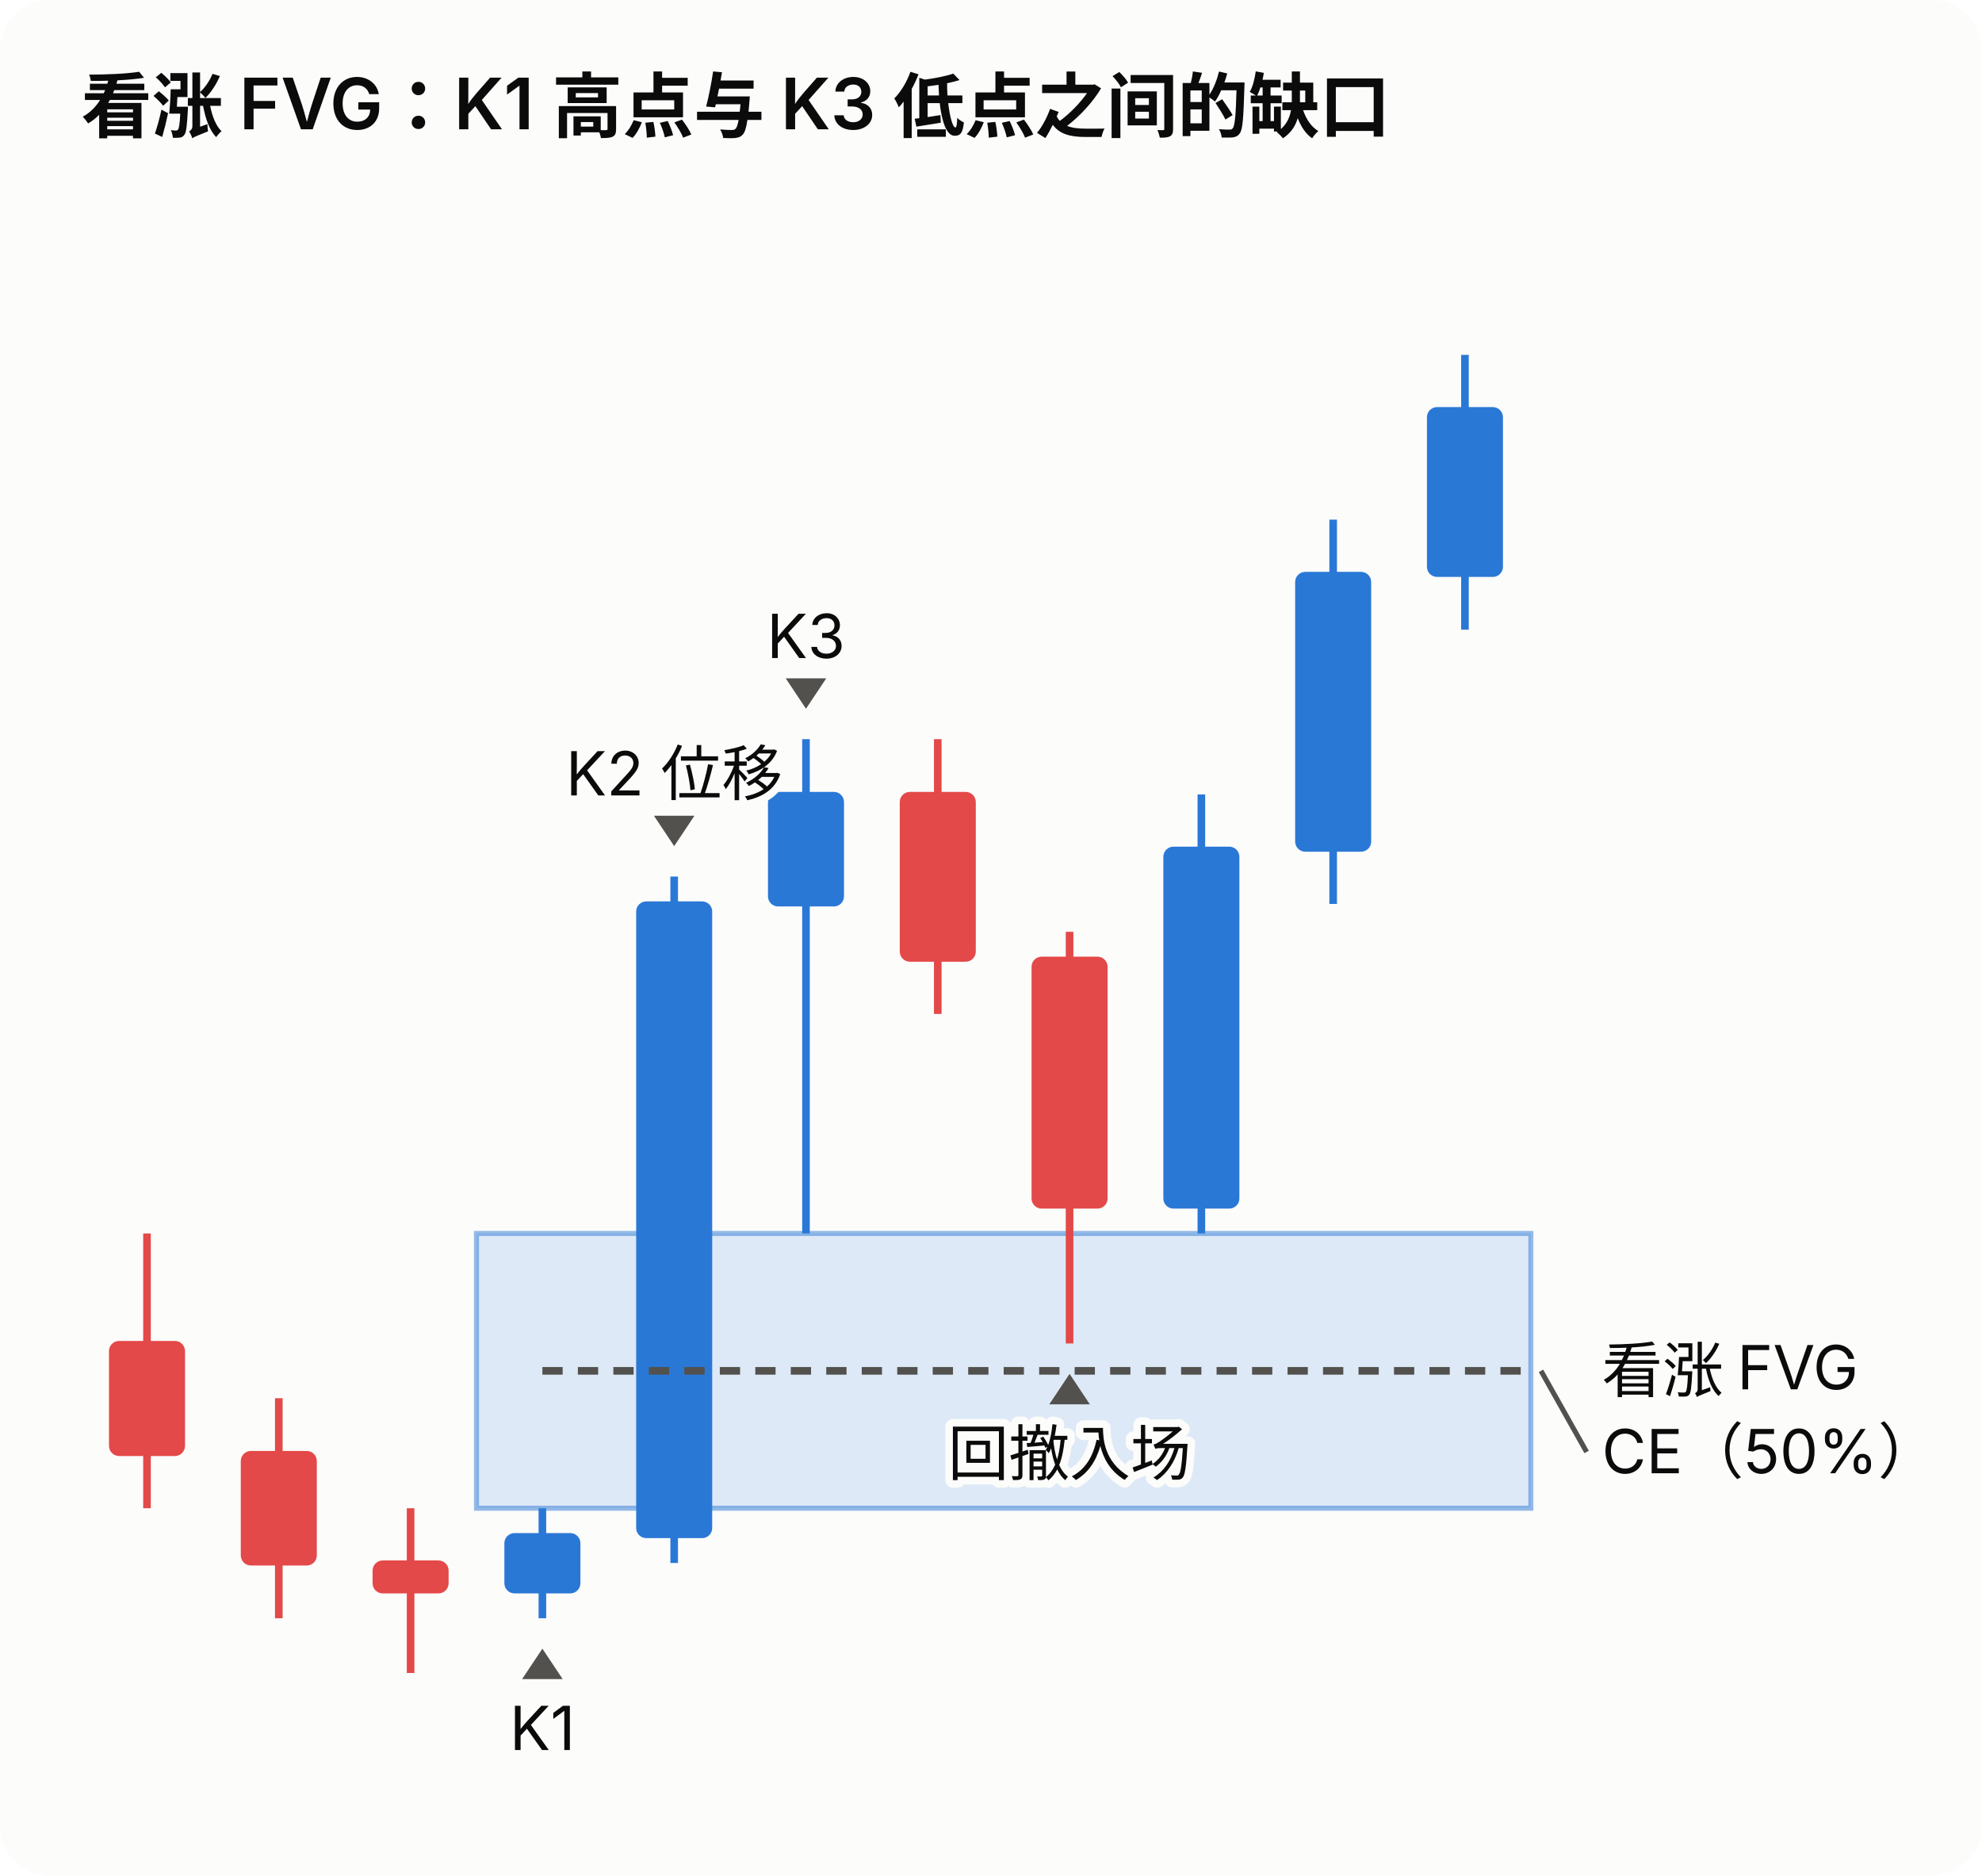
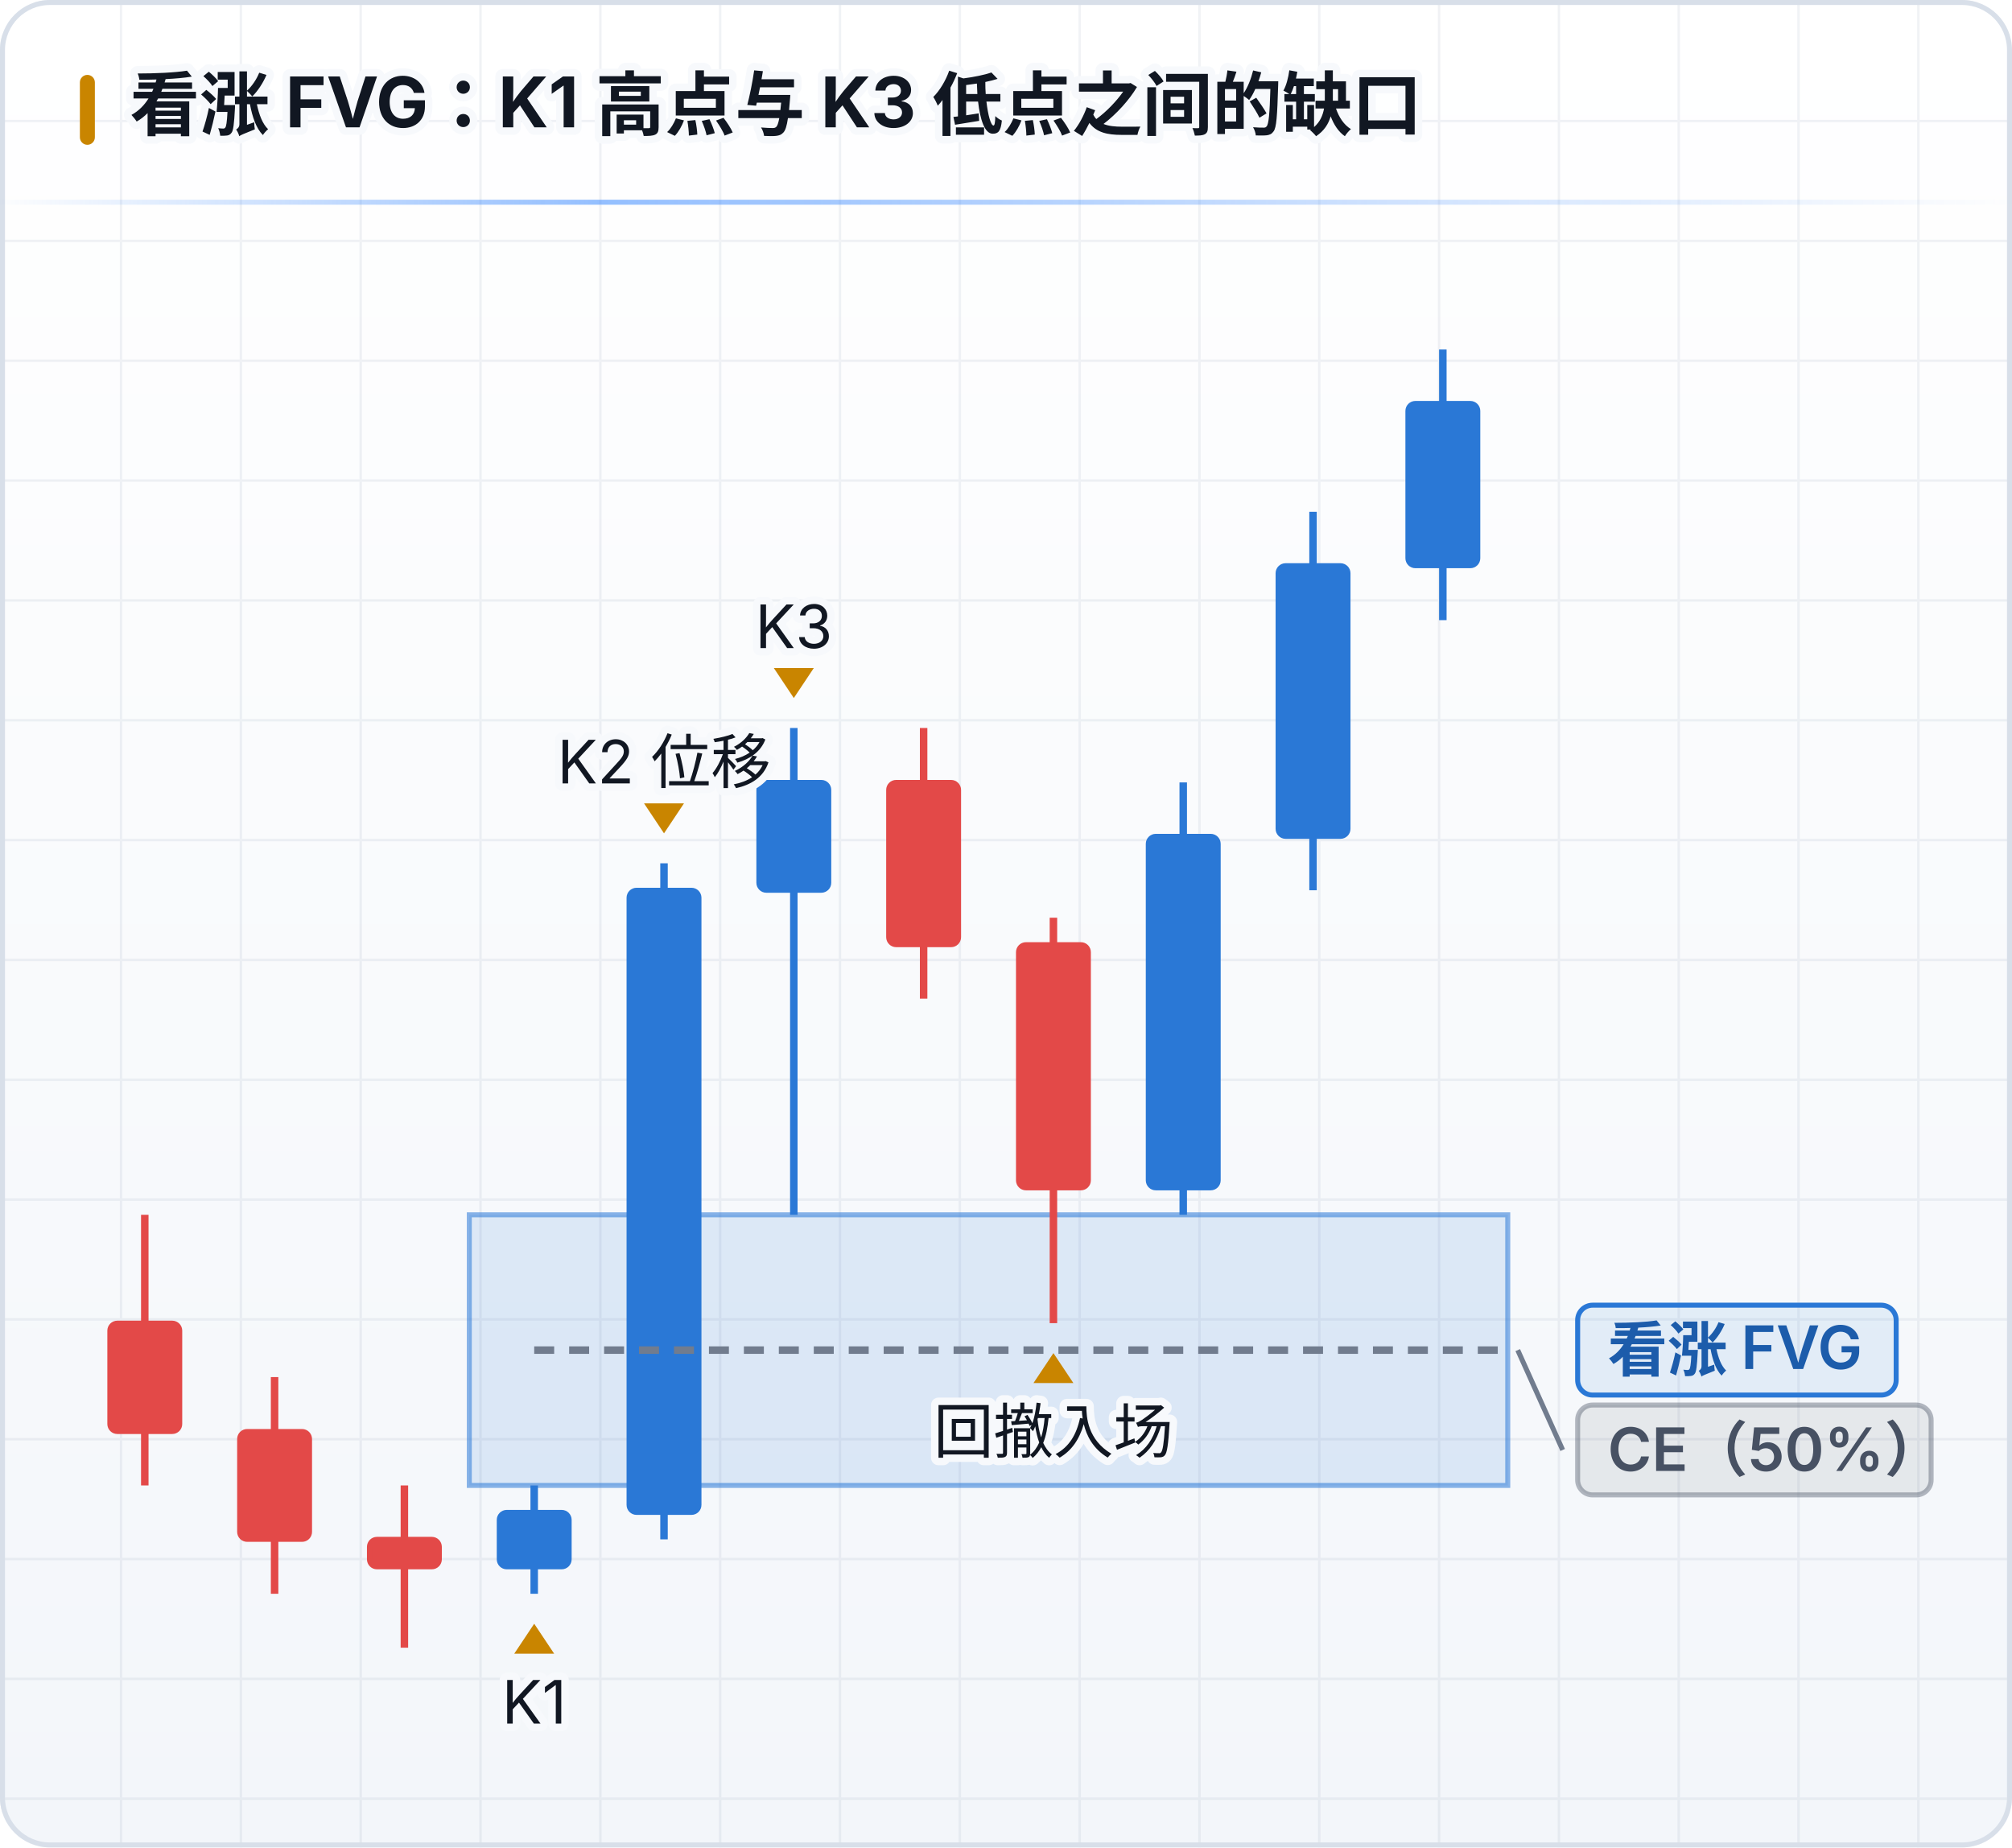
- <svg xmlns="http://www.w3.org/2000/svg" width="391" height="370" viewBox="0 0 391 370" role="img" aria-label="看涨 FVG：K1 高点与 K3 低点之间的缺口">
+ <svg xmlns="http://www.w3.org/2000/svg" width="403" height="370" viewBox="0 0 403 370" role="img" aria-label="看涨 FVG：K1 高点与 K3 低点之间的缺口">
  <style>
-   .bg { fill: #fcfcfb; }
-   .title { fill: #0b0b0b; font-weight: 600; font-size: 14px; }
-   text { font-family: -apple-system, BlinkMacSystemFont, 'PingFang SC', 'Microsoft YaHei', sans-serif; font-size: 12px; fill: #0b0b0b; paint-order: stroke; stroke: #fcfcfb; stroke-width: 3px; stroke-linejoin: round; }
-   .muted { fill: #52514e; }
+   .bg { fill: url(#bg); }
+   .bg-grid { stroke: rgba(28, 60, 110, 0.06); }
+   .frame { fill: none; stroke: #d8dfe9; }
+   .title-mark { fill: #c98500; }
+   .title { fill: #111722; font-weight: 650; font-size: 14px; }
+   text { font-family: -apple-system, BlinkMacSystemFont, 'PingFang SC', 'Microsoft YaHei', sans-serif; font-size: 12px; fill: #111722; paint-order: stroke; stroke: #f7f9fc; stroke-width: 3px; stroke-linejoin: round; }
+   .muted { fill: #475163; }
  .wick { stroke-width: 1.5; }
  .up { fill: #2a78d6; stroke: #2a78d6; }
  .down { fill: #e34948; stroke: #e34948; }
-   .z-bull { fill: rgba(42, 120, 214, 0.14); stroke: rgba(42, 120, 214, 0.5); }
-   .z-bear { fill: rgba(227, 73, 72, 0.12); stroke: rgba(227, 73, 72, 0.5); }
-   .z-neutral { fill: rgba(120, 120, 115, 0.10); stroke: none; }
-   .z-accent { fill: rgba(237, 161, 0, 0.22); stroke: rgba(201, 133, 0, 0.8); }
-   .l-neutral { stroke: #52514e; stroke-dasharray: 4 3; }
+   .z-bull { fill: rgba(42, 120, 214, 0.13); stroke: rgba(42, 120, 214, 0.55); }
+   .z-bear { fill: rgba(227, 73, 72, 0.11); stroke: rgba(227, 73, 72, 0.55); }
+   .z-neutral { fill: rgba(71, 81, 99, 0.09); stroke: rgba(71, 81, 99, 0.25); stroke-dasharray: 2 3; }
+   .z-accent { fill: rgba(212, 145, 34, 0.18); stroke: rgba(201, 133, 0, 0.75); }
+   .l-neutral { stroke: #717c8e; stroke-dasharray: 4 3; }
  .l-stop { stroke: #e34948; stroke-dasharray: 6 3; }
  .l-target { stroke: #2a78d6; stroke-dasharray: 6 3; }
-   .l-entry { stroke: #0b0b0b; }
-   .bracket { stroke: #52514e; fill: none; }
-   .grid { stroke: #ecebe7; }
-   .tick { font-size: 11px; fill: #8a8984; stroke: none; }
-   .arrow { fill: #52514e; stroke: none; }
+   .l-entry { stroke: #c98500; }
+   .bracket { stroke: #717c8e; fill: none; }
+   .grid { stroke: #e4e9f0; stroke-dasharray: 2 4; }
+   .tick { font-family: 'DIN Alternate', 'Bahnschrift', 'Roboto Condensed', sans-serif; font-size: 11px; fill: #717c8e; stroke: none; }
+   .arrow { fill: #c98500; stroke: none; }
+   .tag rect { stroke-width: 1; }
+   .tag text { stroke: none; font-weight: 600; }
+   .t-neutral rect { fill: rgba(71, 81, 99, 0.1); stroke: rgba(71, 81, 99, 0.4); }
+   .t-neutral text { fill: #475163; }
+   .t-stop rect, .t-bear rect { fill: rgba(227, 73, 72, 0.1); stroke: #e34948; }
+   .t-stop text, .t-bear text { fill: #c23a3a; }
+   .t-target rect, .t-bull rect { fill: rgba(42, 120, 214, 0.1); stroke: #2a78d6; }
+   .t-target text, .t-bull text { fill: #1c5cab; }
+   .t-entry rect, .t-accent rect { fill: rgba(212, 145, 34, 0.14); stroke: #c98500; }
+   .t-entry text, .t-accent text { fill: #8a5a0e; }
  @media (prefers-color-scheme: dark) {
-     .bg { fill: #1a1a19; }
-     .title, text { fill: #f0efec; }
-     text { stroke: #1a1a19; }
-     .muted { fill: #c3c2b7; }
-     .up { fill: #3987e5; stroke: #3987e5; }
-     .down { fill: #e66767; stroke: #e66767; }
-     .l-neutral, .bracket { stroke: #c3c2b7; }
-     .grid { stroke: #2a2a28; }
-     .tick { fill: #8a8984; }
-     .l-entry { stroke: #f0efec; }
-     .arrow { fill: #c3c2b7; }
+     .bg-grid { stroke: rgba(110, 160, 230, 0.06); }
+     .frame { stroke: #1c2839; }
+     .title-mark { fill: #f0b44c; }
+     .title, text { fill: #e3eaf4; }
+     text { stroke: #0a111d; }
+     .muted { fill: #a0b0c5; }
+     .up { fill: #3d8bff; stroke: #3d8bff; }
+     .down { fill: #f2555f; stroke: #f2555f; }
+     .candles { filter: url(#glow); }
+     .z-bull { fill: rgba(61, 139, 255, 0.14); stroke: rgba(61, 139, 255, 0.6); }
+     .z-bear { fill: rgba(242, 85, 95, 0.13); stroke: rgba(242, 85, 95, 0.6); }
+     .z-neutral { fill: rgba(160, 176, 197, 0.08); stroke: rgba(160, 176, 197, 0.25); }
+     .z-accent { fill: rgba(240, 180, 76, 0.16); stroke: rgba(240, 180, 76, 0.75); }
+     .l-neutral, .bracket { stroke: #8293ab; }
+     .l-stop { stroke: #f2555f; }
+     .l-target { stroke: #3d8bff; }
+     .l-entry { stroke: #f0b44c; }
+     .grid { stroke: #182334; }
+     .tick { fill: #70829b; }
+     .arrow { fill: #f0b44c; }
+     .t-neutral rect { fill: rgba(160, 176, 197, 0.1); stroke: rgba(160, 176, 197, 0.45); }
+     .t-neutral text { fill: #c5d0de; }
+     .t-stop rect, .t-bear rect { fill: rgba(242, 85, 95, 0.16); stroke: #f2555f; }
+     .t-stop text, .t-bear text { fill: #ff8f98; }
+     .t-target rect, .t-bull rect { fill: rgba(61, 139, 255, 0.16); stroke: #3d8bff; }
+     .t-target text, .t-bull text { fill: #8cc3ff; }
+     .t-entry rect, .t-accent rect { fill: rgba(240, 180, 76, 0.16); stroke: #f0b44c; }
+     .t-entry text, .t-accent text { fill: #ffd38a; }
  }
</style>
-   <rect class="bg" width="391" height="370" rx="10" />
-   <text class="title" x="16" y="26">看涨 FVG：K1 高点与 K3 低点之间的缺口</text>
+   <defs>
+     <linearGradient id="bg" x1="0" y1="0" x2="0" y2="1">
+       <stop offset="0" stop-color="#ffffff" />
+       <stop offset="1" stop-color="#f3f6fa" />
+     </linearGradient>
+     <linearGradient id="edge" x1="0" y1="0" x2="1" y2="0">
+       <stop offset="0" stop-color="#3d8bff" stop-opacity="0" />
+       <stop offset="0.3" stop-color="#3d8bff" stop-opacity="0.55" />
+       <stop offset="1" stop-color="#3d8bff" stop-opacity="0" />
+     </linearGradient>
+     <pattern id="paper" width="24" height="24" patternUnits="userSpaceOnUse">
+       <path class="bg-grid" d="M24 0H0V24" fill="none" />
+     </pattern>
+     <filter id="glow" x="-50%" y="-10%" width="200%" height="120%">
+       <feGaussianBlur stdDeviation="2.2" result="b" />
+       <feMerge>
+         <feMergeNode in="b" />
+         <feMergeNode in="SourceGraphic" />
+       </feMerge>
+     </filter>
+     <style>@media (prefers-color-scheme: dark) { #bg stop:first-child { stop-color: #0f1828; } #bg stop:last-child { stop-color: #070c16; } }</style>
+   </defs>
+   <rect class="bg" width="403" height="370" rx="10" />
+   <rect width="403" height="370" rx="10" fill="url(#paper)" />
+   <rect class="frame" x="0.5" y="0.5" width="402" height="369" rx="9.5" />
+   <rect fill="url(#edge)" x="0" y="40" width="403" height="1" />
+   <rect class="title-mark" x="16" y="15" width="3" height="14" rx="1.5" />
+   <text class="title" x="26" y="26">看涨 FVG：K1 高点与 K3 低点之间的缺口</text>
  <rect class="z-bull" x="94" y="243.3" width="208" height="54.2" />
-   <line class="wick down" x1="29" x2="29" y1="243.3" y2="297.5" />
-   <rect class="down" x="22" y="265" width="14" height="21.7" rx="1.5" />
-   <line class="wick down" x1="55" x2="55" y1="275.8" y2="319.2" />
-   <rect class="down" x="48" y="286.7" width="14" height="21.6" rx="1.5" />
-   <line class="wick down" x1="81" x2="81" y1="297.5" y2="330" />
-   <rect class="down" x="74" y="308.3" width="14" height="5.5" rx="1.5" />
-   <line class="wick up" x1="107" x2="107" y1="297.5" y2="319.2" />
-   <rect class="up" x="100" y="302.9" width="14" height="10.9" rx="1.5" />
-   <line class="wick up" x1="133" x2="133" y1="172.9" y2="308.3" />
-   <rect class="up" x="126" y="178.3" width="14" height="124.6" rx="1.5" />
-   <line class="wick up" x1="159" x2="159" y1="145.8" y2="243.3" />
-   <rect class="up" x="152" y="156.7" width="14" height="21.6" rx="1.5" />
-   <line class="wick down" x1="185" x2="185" y1="145.8" y2="200" />
-   <rect class="down" x="178" y="156.7" width="14" height="32.5" rx="1.5" />
-   <line class="wick down" x1="211" x2="211" y1="183.8" y2="265" />
-   <rect class="down" x="204" y="189.2" width="14" height="48.7" rx="1.5" />
-   <line class="wick up" x1="237" x2="237" y1="156.7" y2="243.3" />
-   <rect class="up" x="230" y="167.5" width="14" height="70.4" rx="1.5" />
-   <line class="wick up" x1="263" x2="263" y1="102.5" y2="178.3" />
-   <rect class="up" x="256" y="113.3" width="14" height="54.2" rx="1.5" />
-   <line class="wick up" x1="289" x2="289" y1="70" y2="124.2" />
-   <rect class="up" x="282" y="80.8" width="14" height="32.5" rx="1.5" />
+   <g class="candles">
+     <line class="wick down" x1="29" x2="29" y1="243.3" y2="297.5" />
+     <rect class="down" x="22" y="265" width="14" height="21.7" rx="1.5" />
+     <line class="wick down" x1="55" x2="55" y1="275.8" y2="319.2" />
+     <rect class="down" x="48" y="286.7" width="14" height="21.6" rx="1.5" />
+     <line class="wick down" x1="81" x2="81" y1="297.5" y2="330" />
+     <rect class="down" x="74" y="308.3" width="14" height="5.5" rx="1.5" />
+     <line class="wick up" x1="107" x2="107" y1="297.5" y2="319.2" />
+     <rect class="up" x="100" y="302.9" width="14" height="10.9" rx="1.5" />
+     <line class="wick up" x1="133" x2="133" y1="172.9" y2="308.3" />
+     <rect class="up" x="126" y="178.3" width="14" height="124.6" rx="1.5" />
+     <line class="wick up" x1="159" x2="159" y1="145.8" y2="243.3" />
+     <rect class="up" x="152" y="156.7" width="14" height="21.6" rx="1.5" />
+     <line class="wick down" x1="185" x2="185" y1="145.8" y2="200" />
+     <rect class="down" x="178" y="156.7" width="14" height="32.5" rx="1.5" />
+     <line class="wick down" x1="211" x2="211" y1="183.8" y2="265" />
+     <rect class="down" x="204" y="189.2" width="14" height="48.7" rx="1.5" />
+     <line class="wick up" x1="237" x2="237" y1="156.7" y2="243.3" />
+     <rect class="up" x="230" y="167.5" width="14" height="70.4" rx="1.5" />
+     <line class="wick up" x1="263" x2="263" y1="102.5" y2="178.3" />
+     <rect class="up" x="256" y="113.3" width="14" height="54.2" rx="1.5" />
+     <line class="wick up" x1="289" x2="289" y1="70" y2="124.2" />
+     <rect class="up" x="282" y="80.8" width="14" height="32.5" rx="1.5" />
+   </g>
  <line class="l-neutral" x1="107" x2="302" y1="270.4" y2="270.4" stroke-width="1.5" />
-   <text x="316" y="270.4" dy="0.35em">看涨 FVG</text>
-   <path class="bracket" d="M304,270.4 L313,286.4" />
-   <text x="316" y="286.4" dy="0.35em">CE（50%）</text>
+   <g class="tag t-bull">
+     <rect x="316" y="261.4" width="63.8" height="18" rx="3" />
+     <text x="322" y="270.4" dy="0.35em">看涨 FVG</text>
+   </g>
+   <path class="bracket" d="M304,270.4 L313,290.4" />
+   <g class="tag t-neutral">
+     <rect x="316" y="281.4" width="70.8" height="18" rx="3" />
+     <text x="322" y="290.4" dy="0.35em">CE（50%）</text>
+   </g>
  <path class="arrow" d="M107,325.2 l-4,6 h8 z" />
  <text x="107" y="345.2" text-anchor="middle">K1</text>
  <path class="arrow" d="M133,166.9 l-4,-6 h8 z" />
  <text x="133" y="156.9" text-anchor="middle">K2 位移</text>
  <path class="arrow" d="M159,139.8 l-4,-6 h8 z" />
  <text x="159" y="129.8" text-anchor="middle">K3</text>
  <path class="arrow" d="M211,271 l-4,6 h8 z" />
  <text x="211" y="291" text-anchor="middle">回撤入场</text>
</svg>
